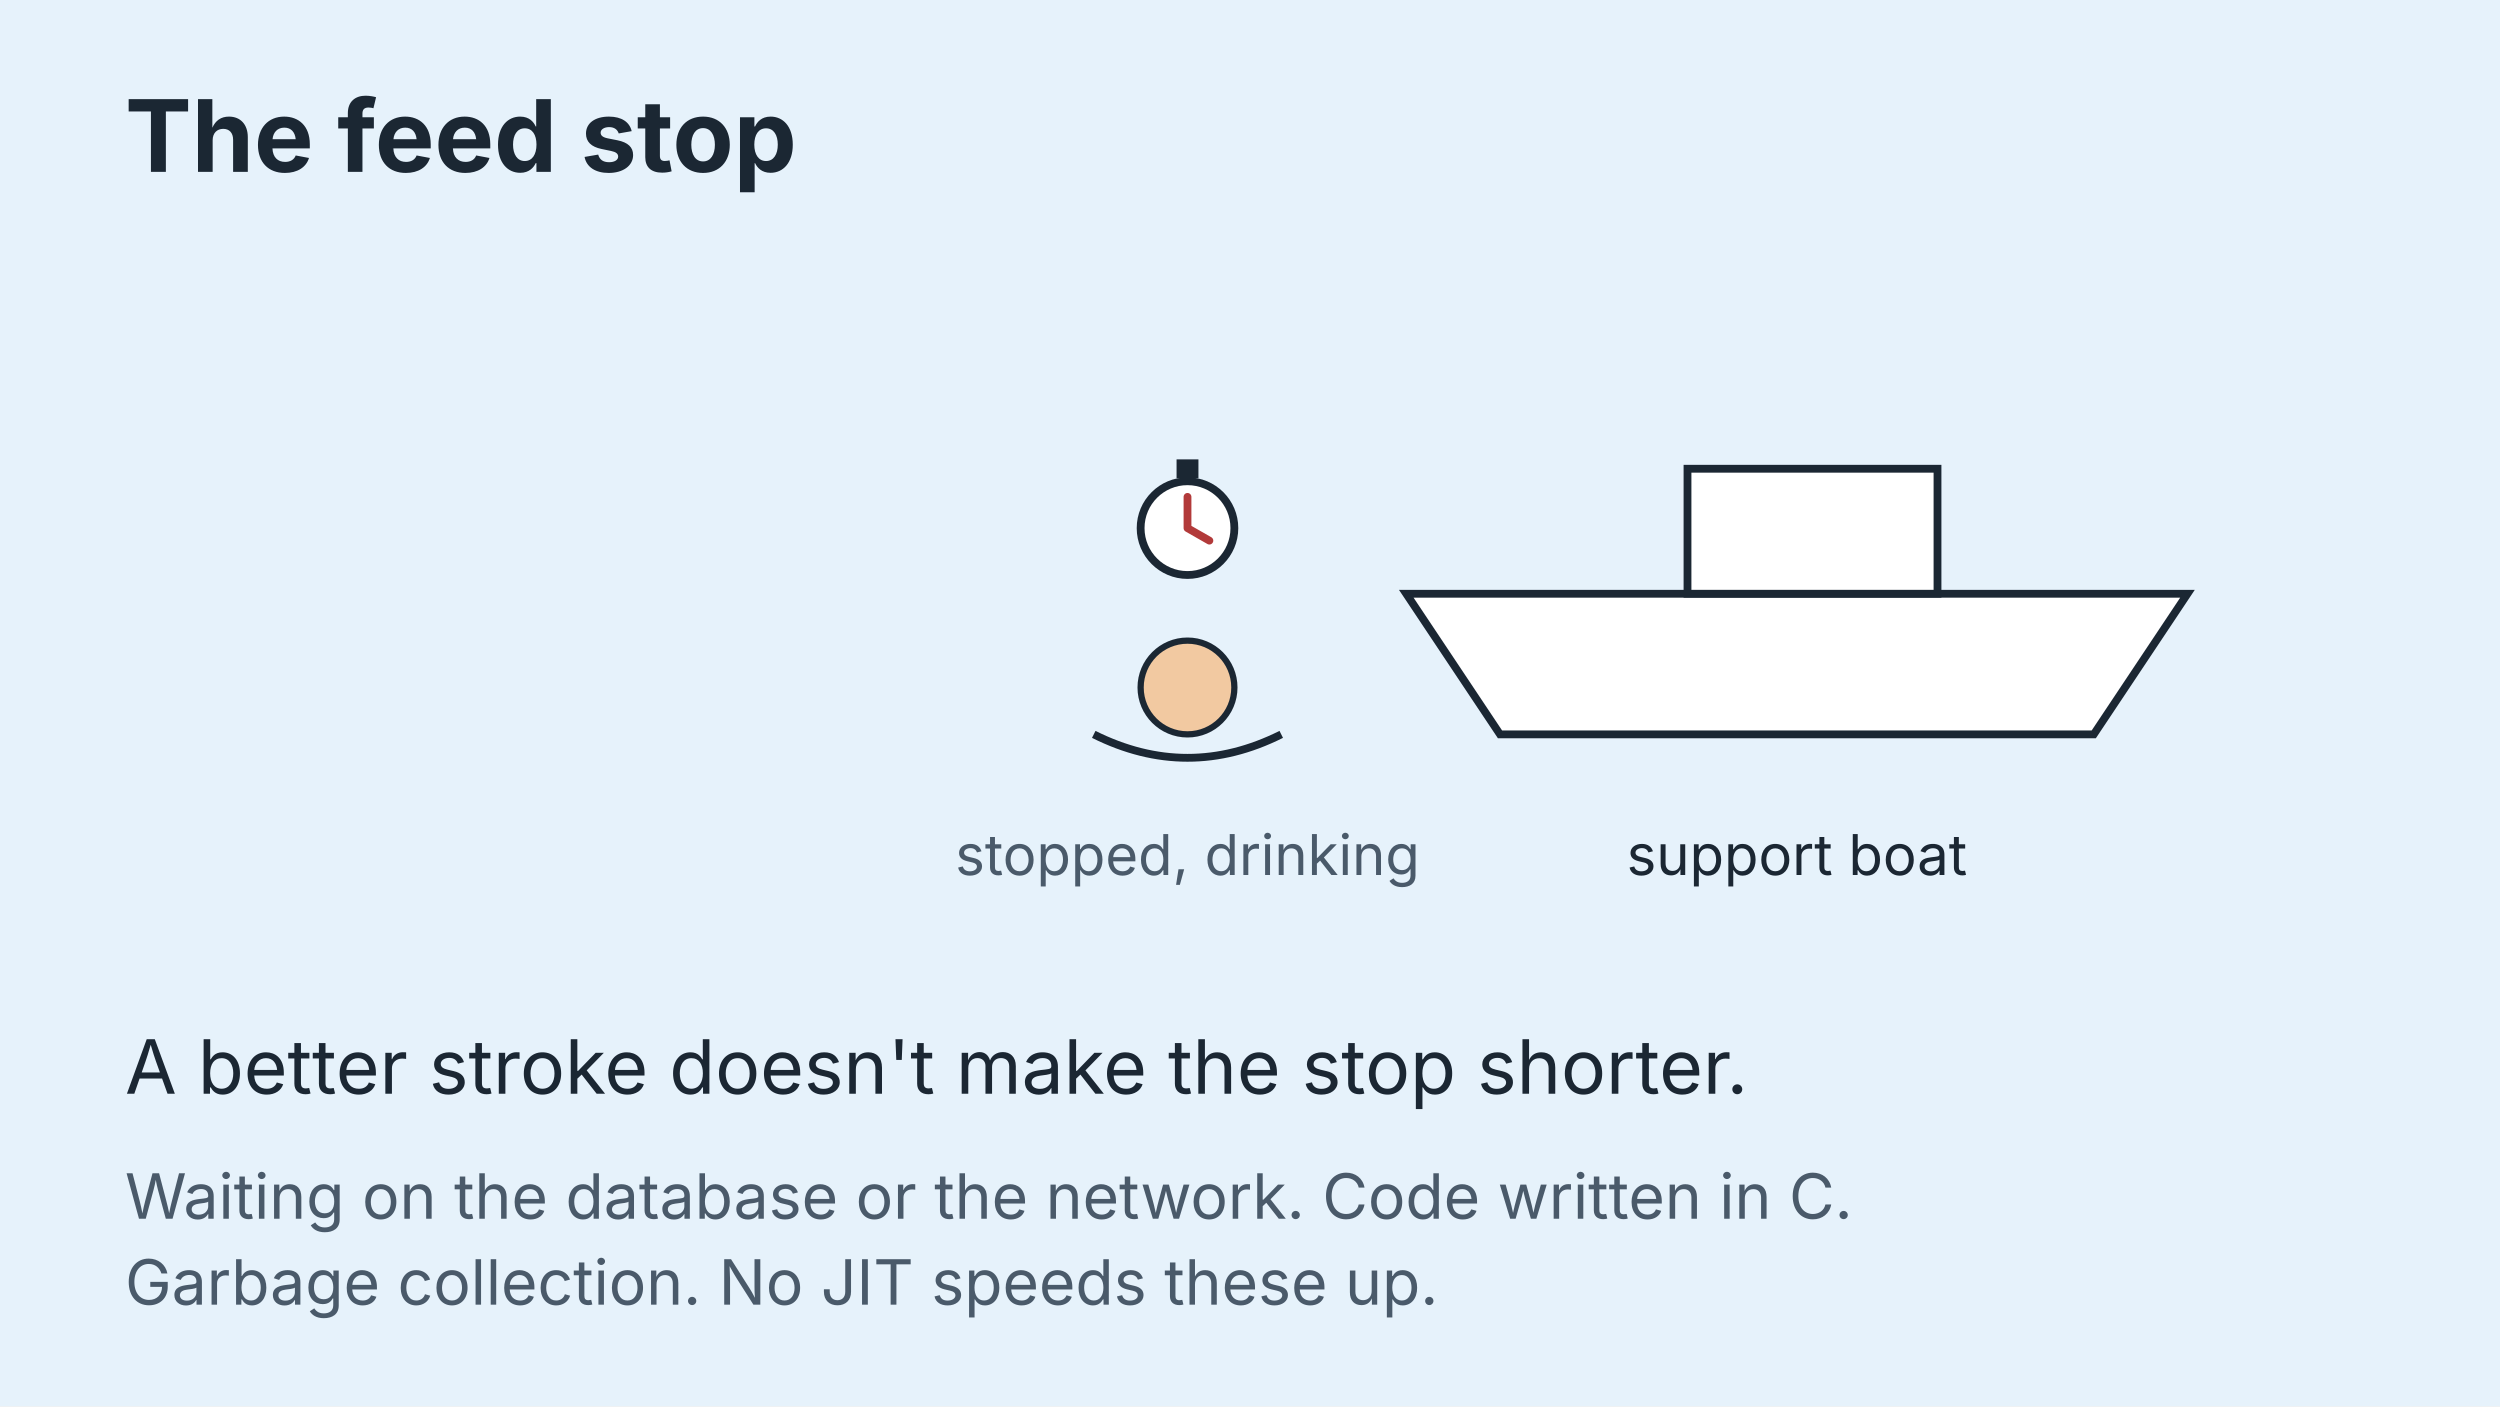
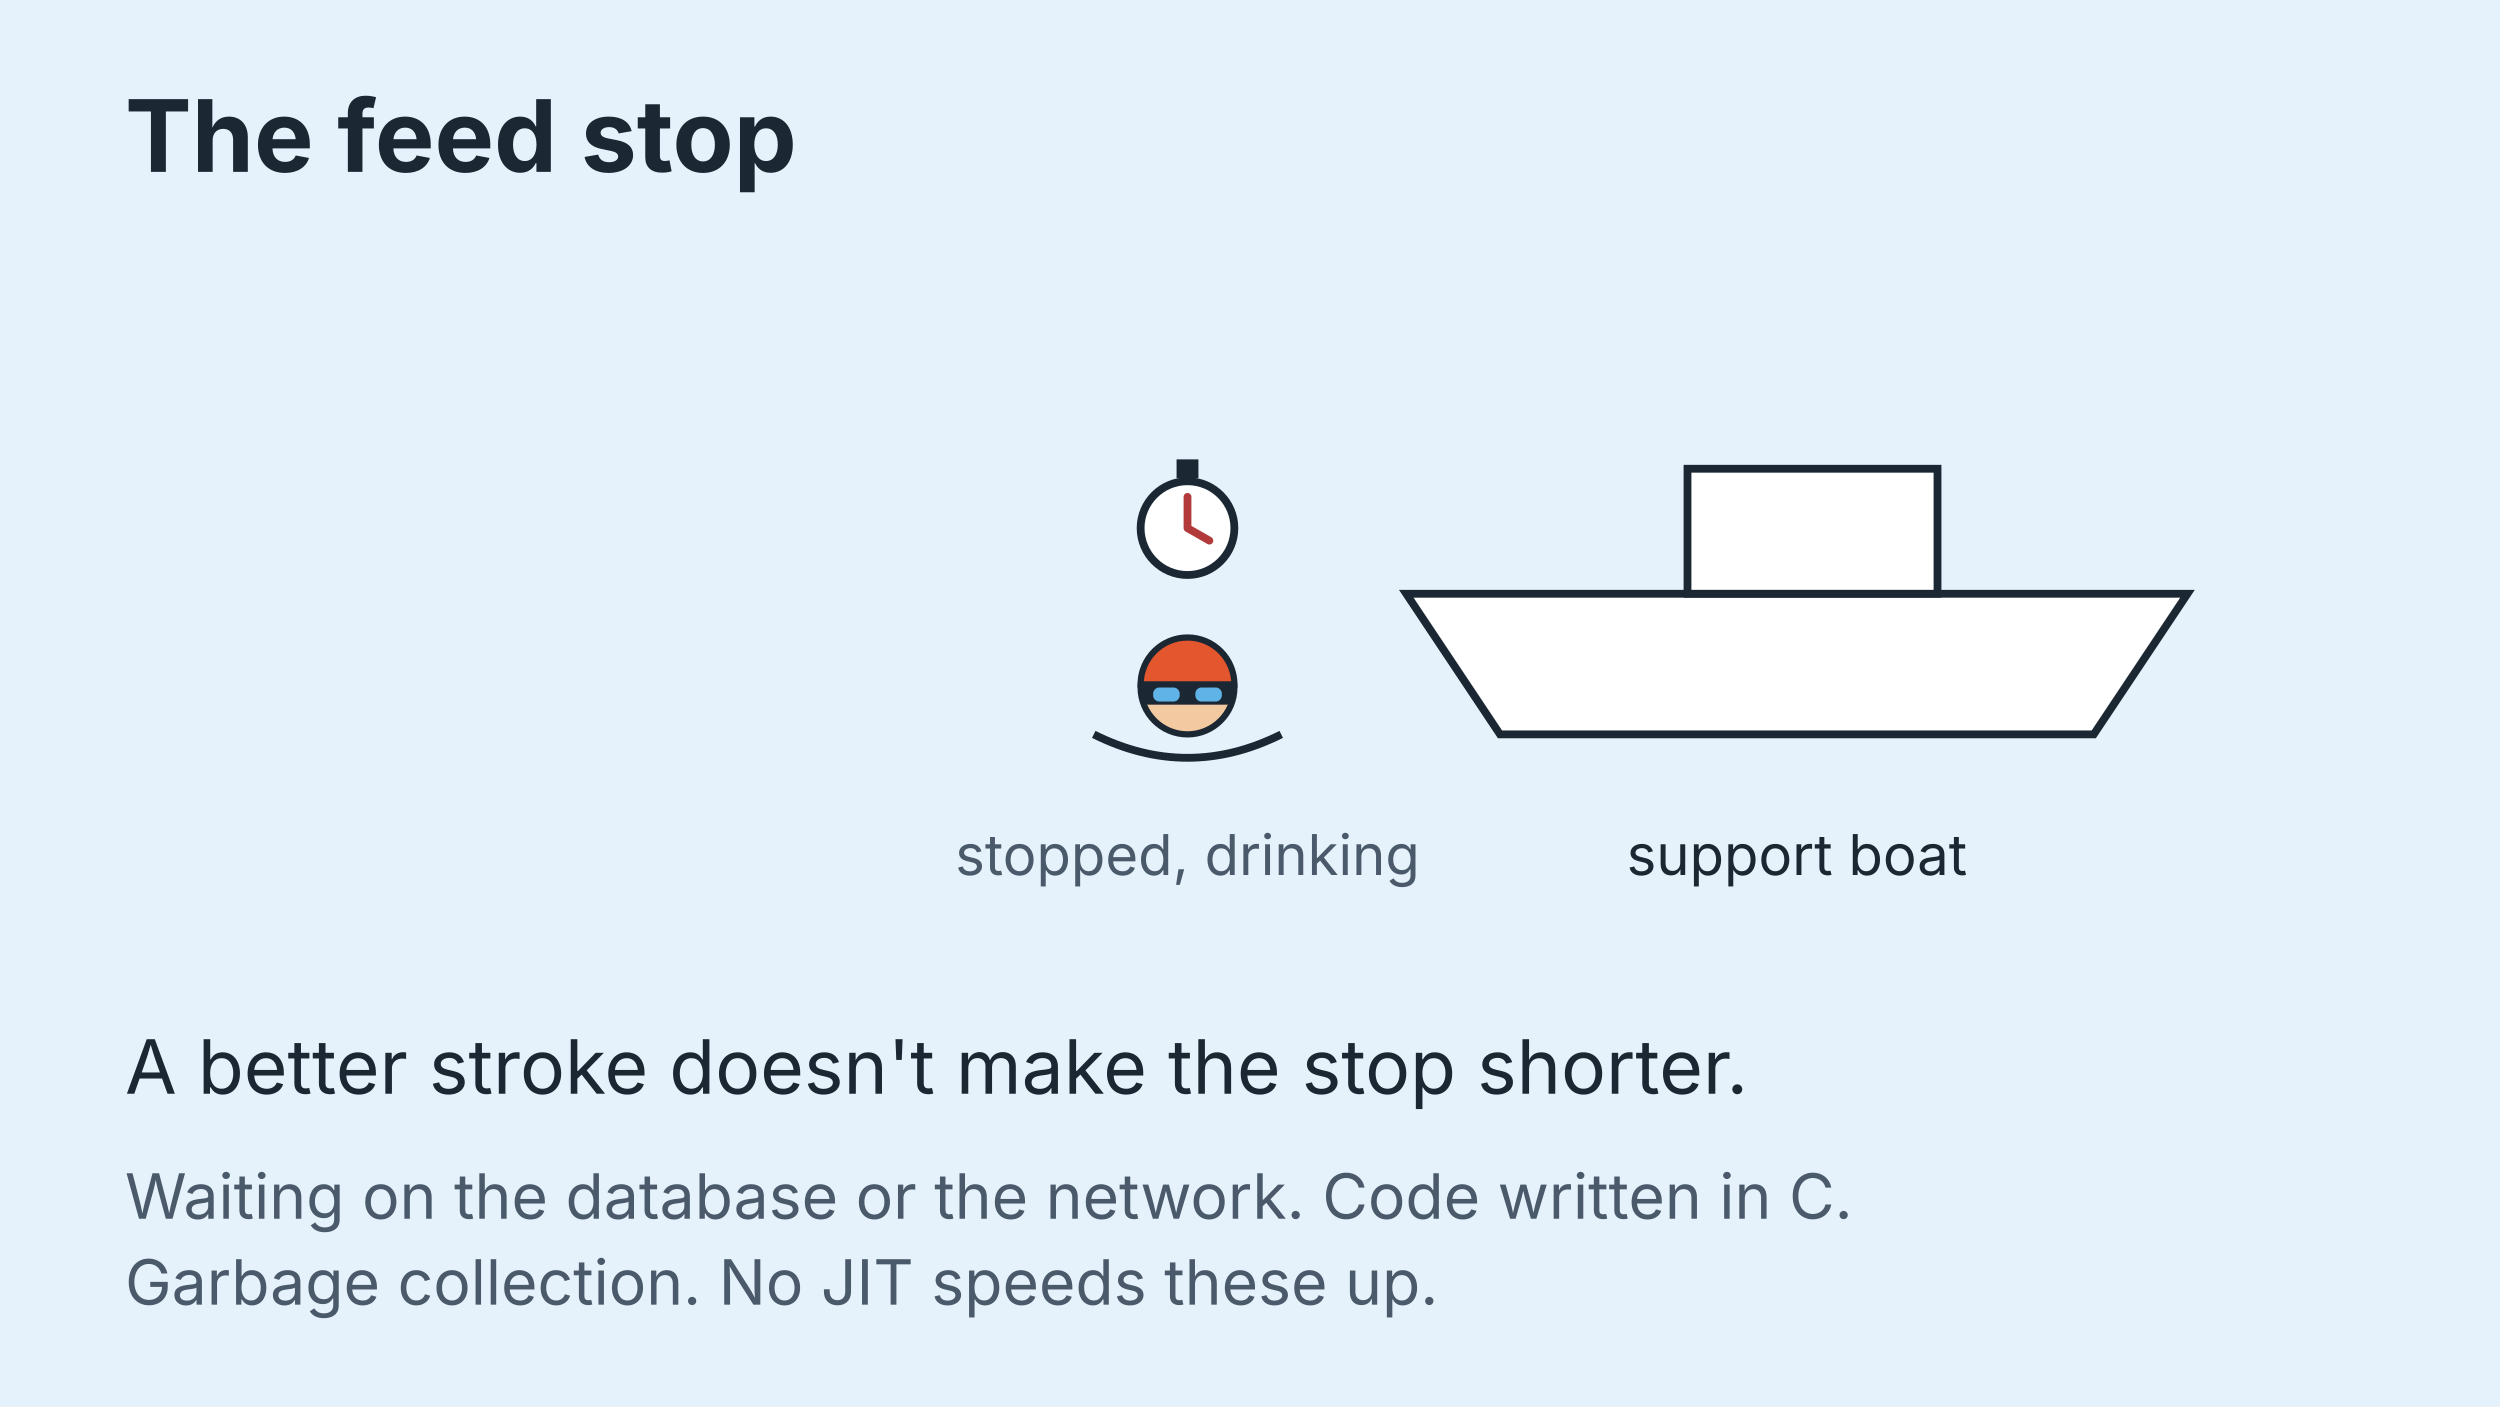
<svg xmlns="http://www.w3.org/2000/svg" viewBox="0 0 1600 900" font-family="system-ui, -apple-system, Segoe UI, sans-serif">
  <rect width="1600" height="900" fill="#e6f2fb" />
  <text x="80" y="110" font-size="64" font-weight="700" fill="#1b2733">The feed stop</text>
  <path d="M900 380 L1400 380 L1340 470 L960 470 Z" fill="#ffffff" stroke="#1b2733" stroke-width="5" />
  <rect x="1080" y="300" width="160" height="80" fill="#ffffff" stroke="#1b2733" stroke-width="5" />
  <text x="1150" y="560" font-size="36" text-anchor="middle" fill="#1b2733">support boat</text>
-   <circle cx="760" cy="440" r="30" fill="#f2c9a1" stroke="#1b2733" stroke-width="4" />
+   <g transform="translate(760,440)">
+     <circle r="30" fill="#f2c9a1" stroke="#1b2733" stroke-width="4" />
+     <path d="M-30 -2 A30 30 0 0 1 30 -2 Z" fill="#e4572e" stroke="#1b2733" stroke-width="4" />
+     <rect x="-31" y="-2" width="62" height="13" rx="6" fill="#1b2733" />
+     <rect x="-22" y="0" width="17" height="9" rx="4" fill="#5fb3e6" />
+     <rect x="5" y="0" width="17" height="9" rx="4" fill="#5fb3e6" />
+   </g>
  <path d="M700 470 Q760 500 820 470" stroke="#1b2733" stroke-width="5" fill="none" />
  <g transform="translate(760,338)">
    <circle r="30" fill="#fff" stroke="#1b2733" stroke-width="5" />
    <rect x="-7" y="-44" width="14" height="12" fill="#1b2733" />
    <path d="M0 0 V-20 M0 0 L14 8" stroke="#b23a3a" stroke-width="5" stroke-linecap="round" />
  </g>
  <text x="760" y="560" font-size="36" text-anchor="middle" fill="#4a5a6a">stopped, drinking</text>
  <text x="80" y="700" font-size="48" fill="#1b2733">A better stroke doesn't make the stop shorter.</text>
  <text x="80" y="780" font-size="40" fill="#4a5a6a">Waiting on the database or the network. Code written in C.</text>
  <text x="80" y="835" font-size="40" fill="#4a5a6a">Garbage collection. No JIT speeds these up.</text>
</svg>
